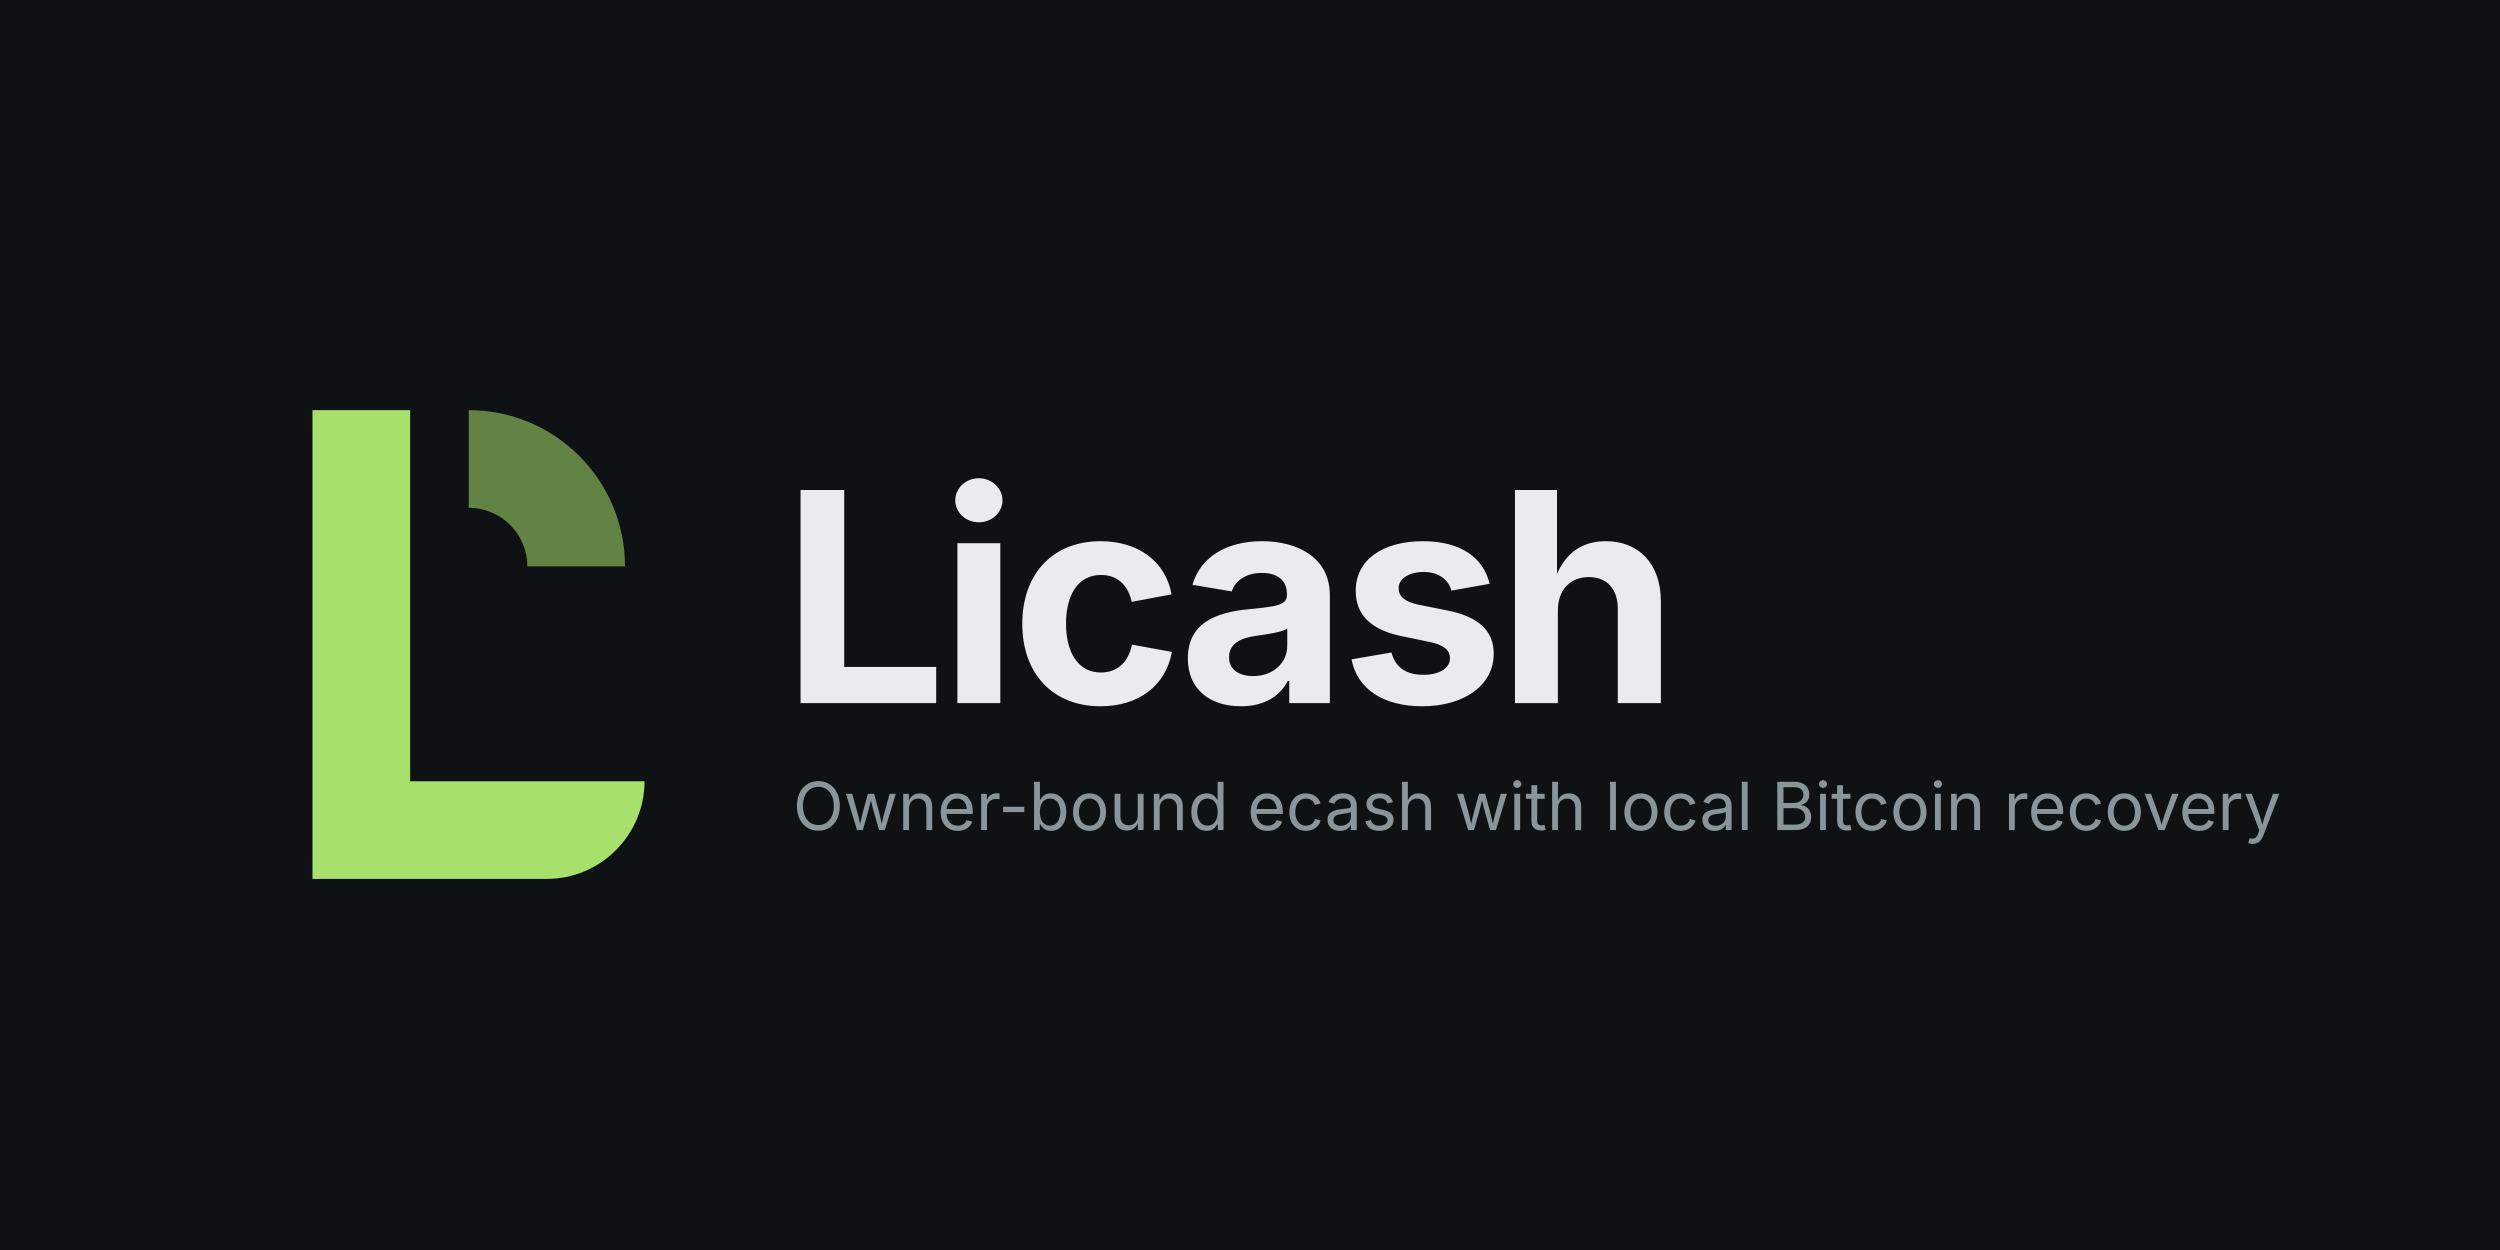
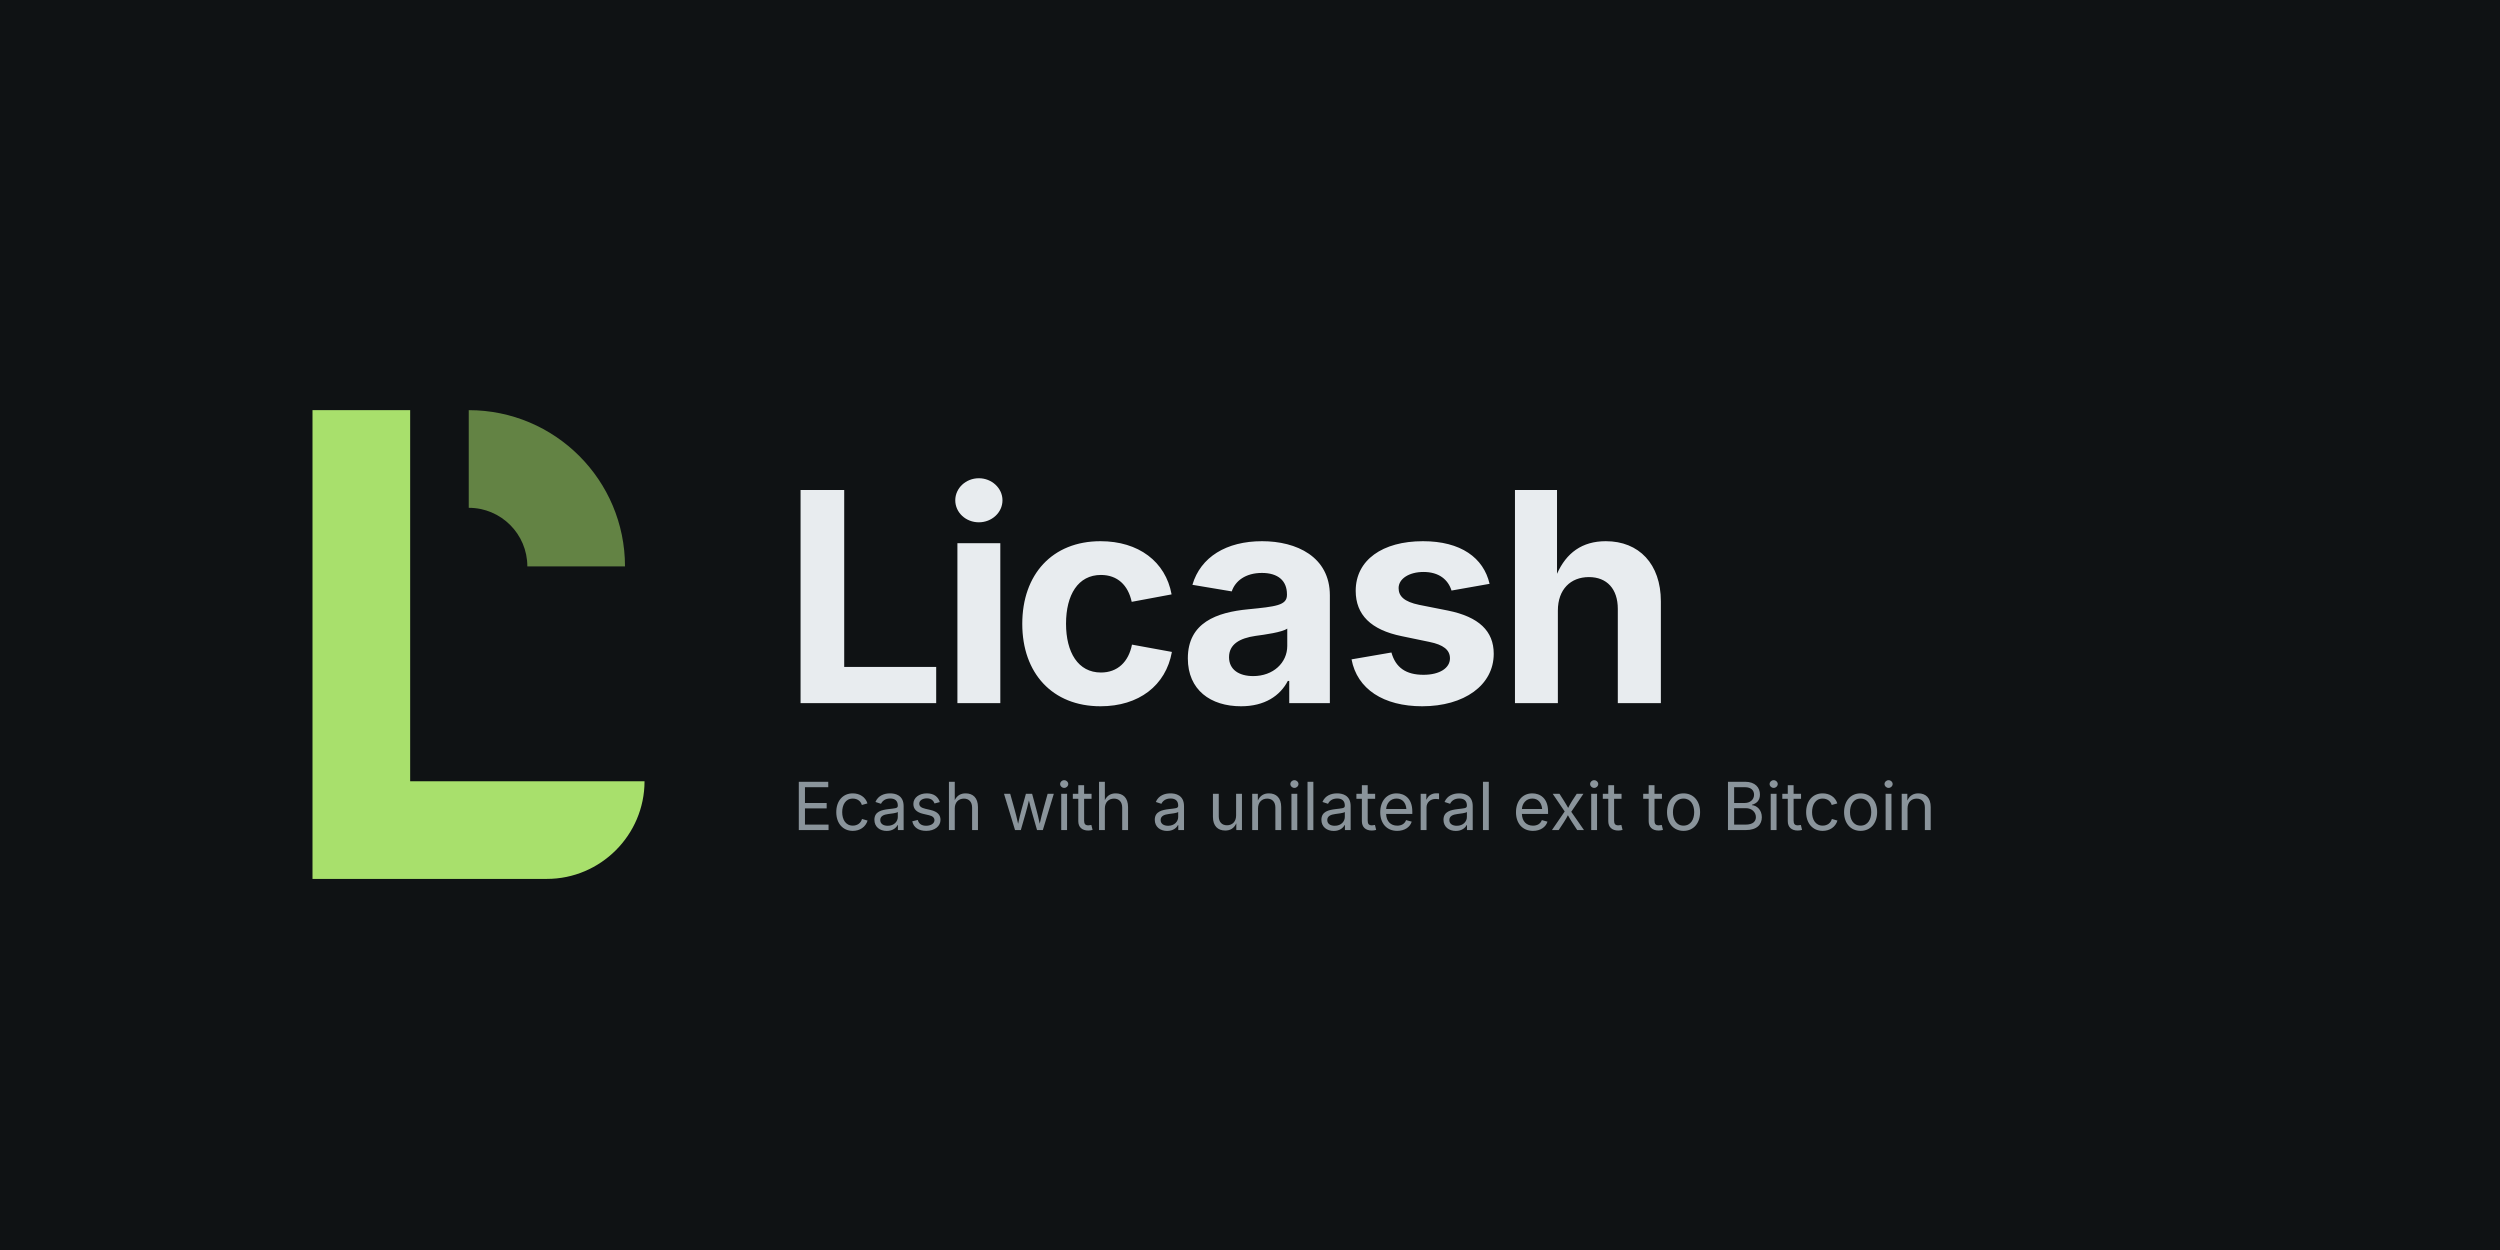
<svg xmlns="http://www.w3.org/2000/svg" viewBox="0 0 1280 640" width="1280" height="640">
  <rect width="1280" height="640" fill="#0F1214" />
  <g transform="translate(150 200) scale(5)" fill="#A8E06C">
    <path d="M2,2h10v38h24c0,5.5 -4.5,10 -10,10H2z" />
    <path fill-opacity="0.55" d="M18,2a16,16 0,0 1,16 16h-10a6,6 0,0 0,-6 -6z" />
  </g>
  <g font-family="Inter, 'Noto Sans', 'Helvetica Neue', Arial, sans-serif">
    <text x="400" y="360" font-size="150" font-weight="700" fill="#E8ECEF" letter-spacing="-4">Licash</text>
-     <text x="406" y="425" font-size="34" fill="#8A949B">Owner-bound ecash with local Bitcoin recovery</text>
+     <text x="406" y="425" font-size="34" fill="#8A949B">Ecash with a unilateral exit to Bitcoin</text>
  </g>
</svg>
